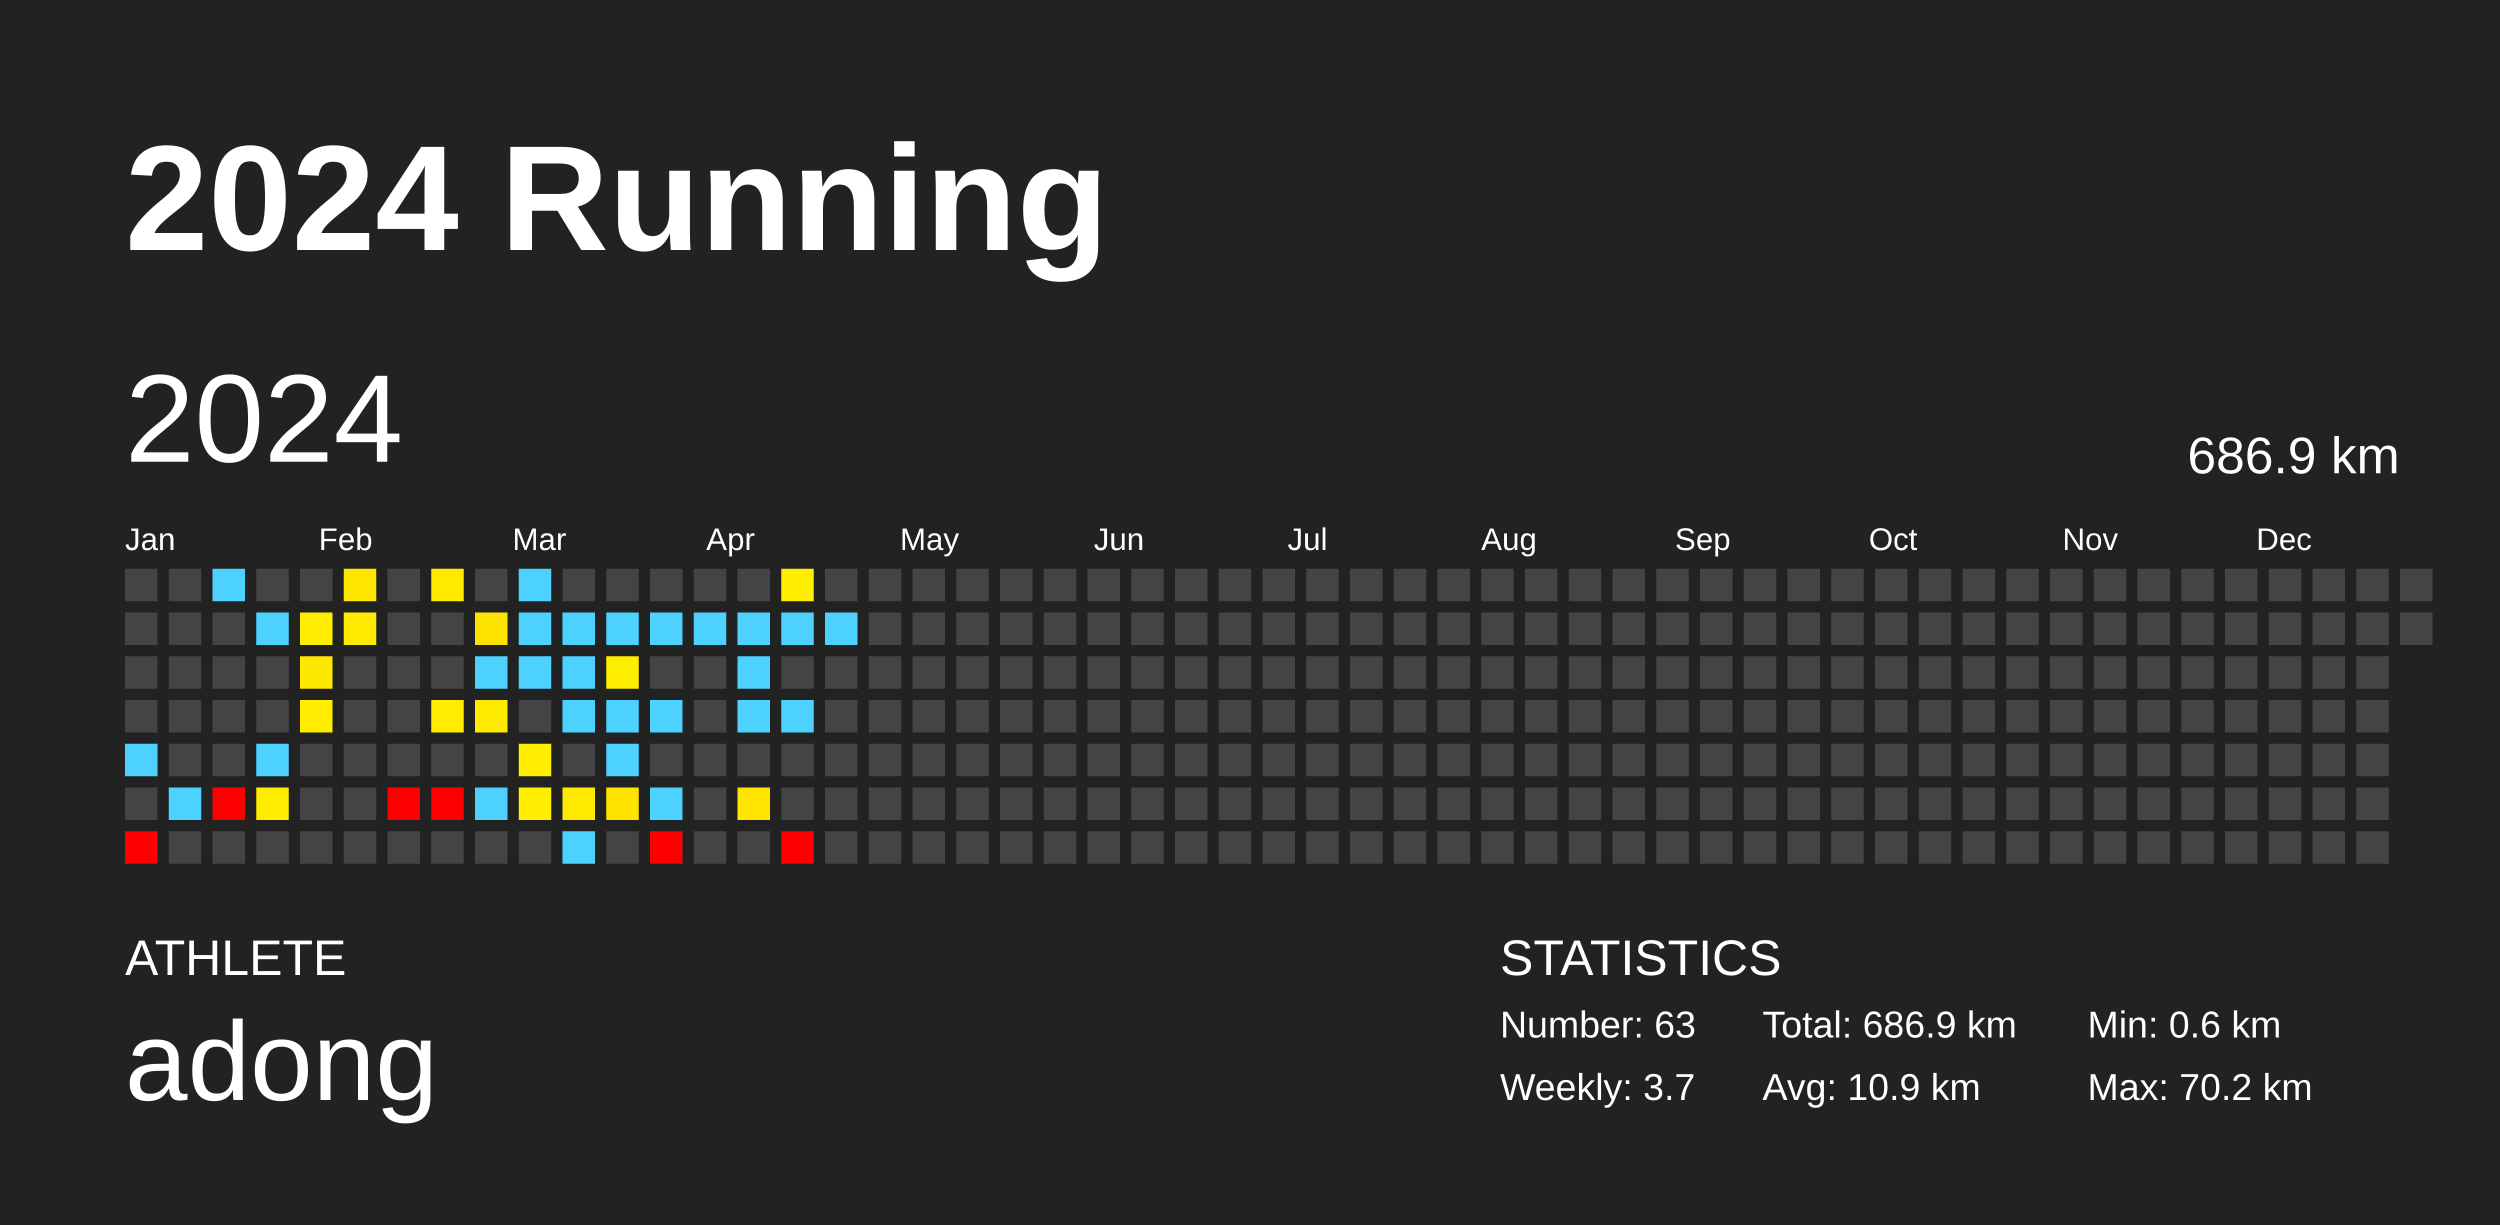
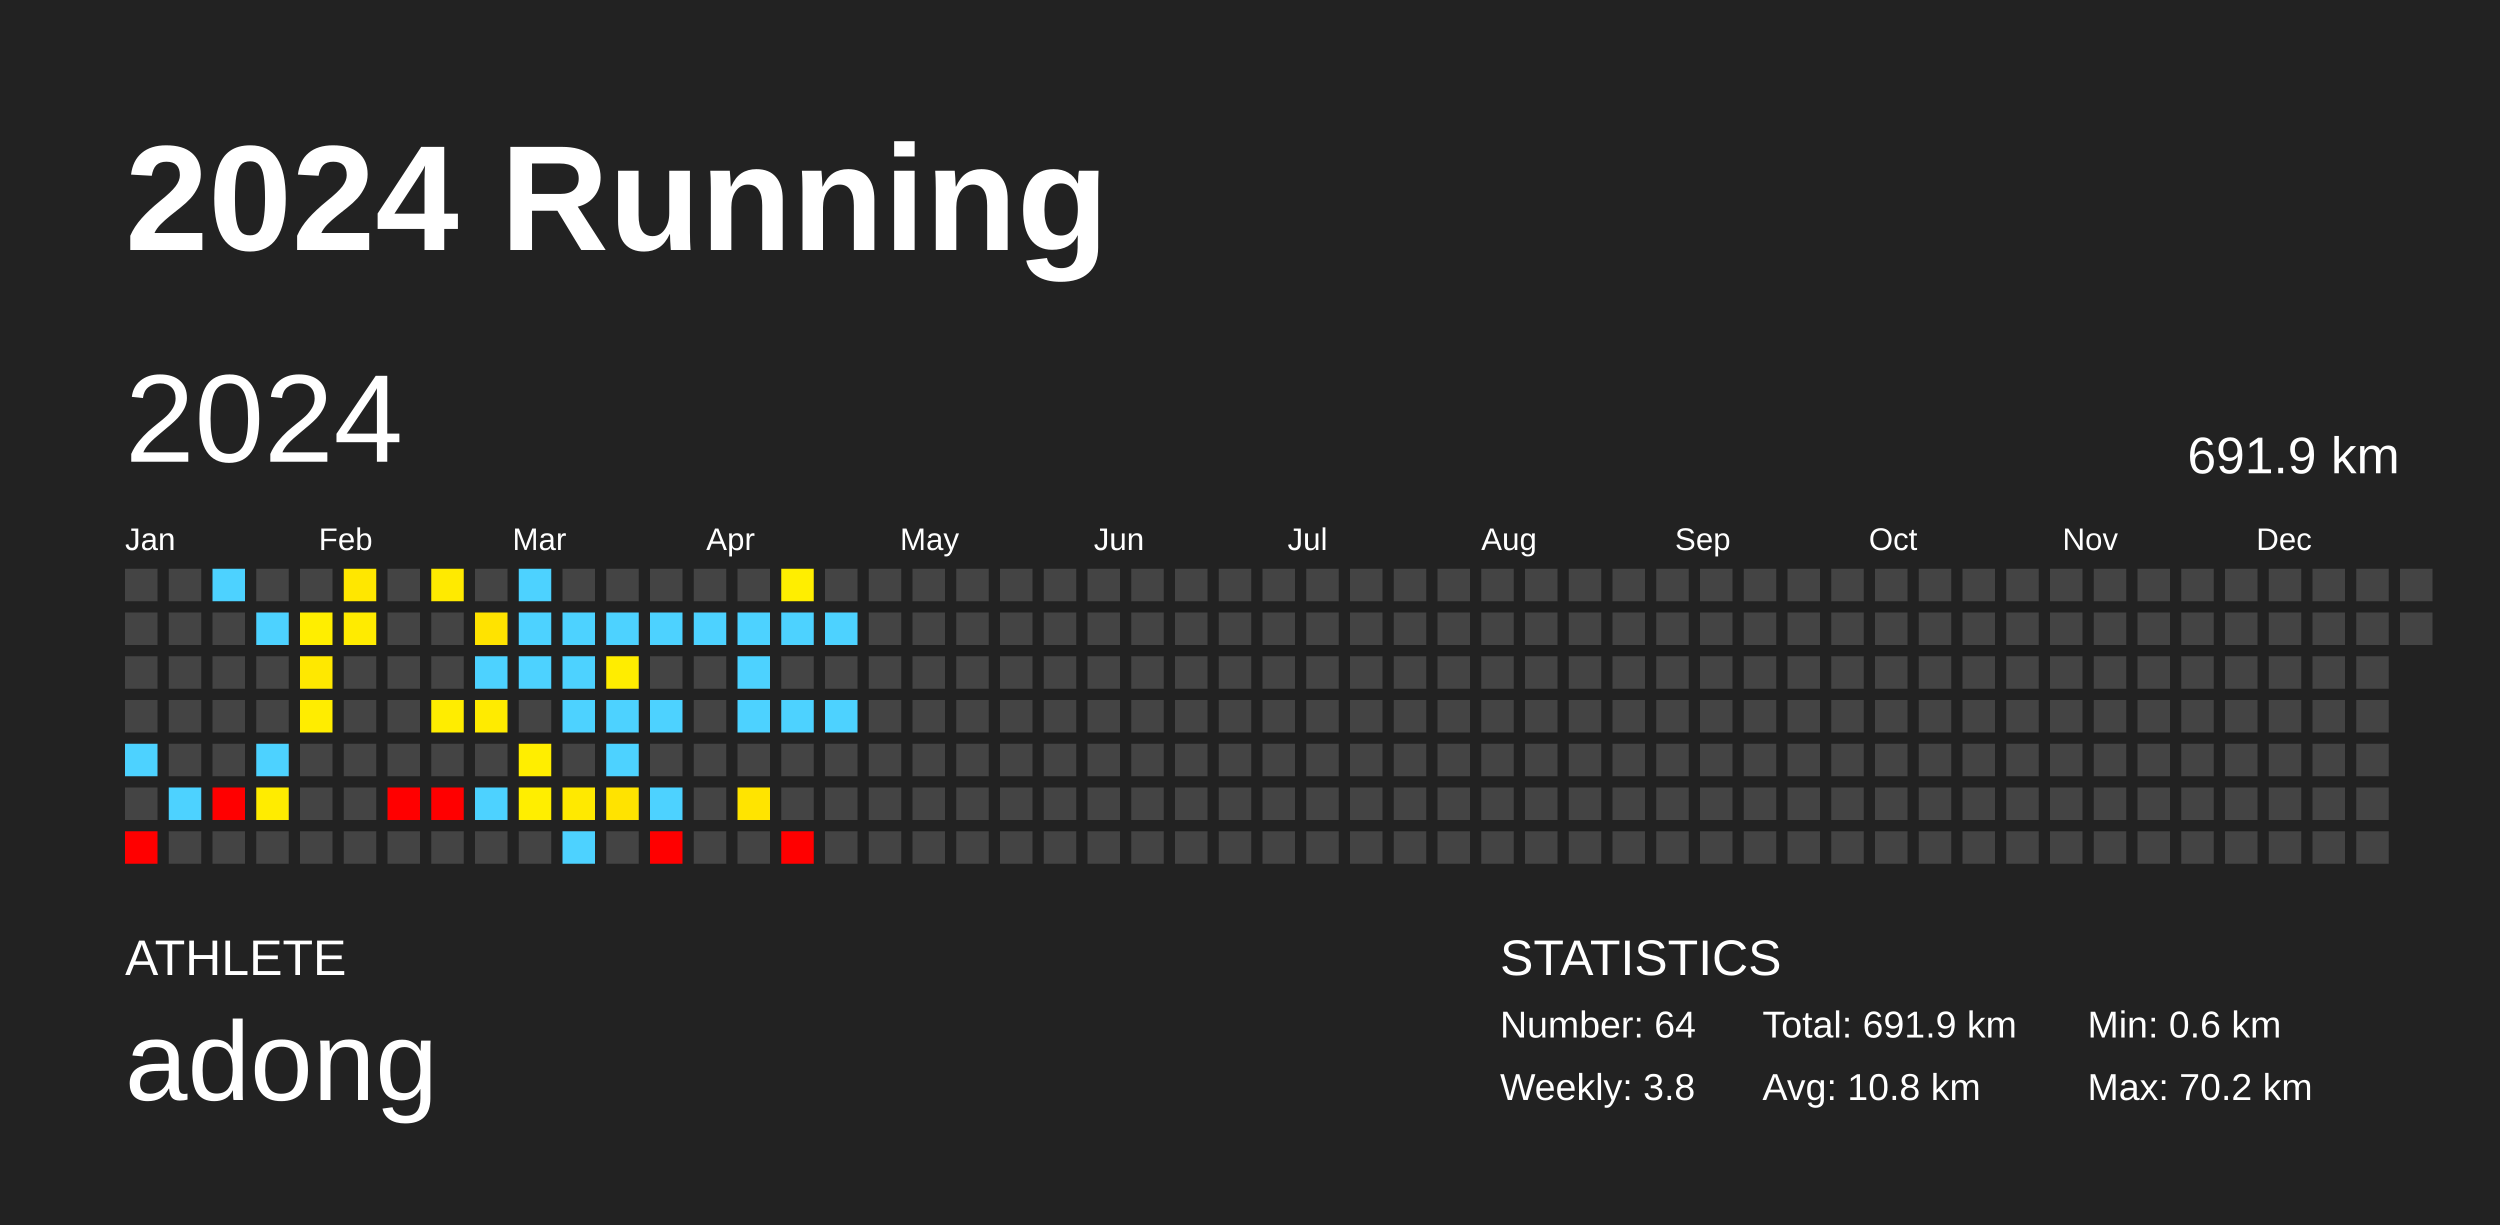
<svg xmlns="http://www.w3.org/2000/svg" baseProfile="full" height="98mm" version="1.1" viewBox="0,0,200,98" width="200mm">
  <defs />
  <rect fill="#222222" height="98" width="200" x="0" y="0" />
  <text fill="#FFFFFF" style="font-size:12px; font-family:Arial; font-weight:bold;" x="10" y="20">2024 Running</text>
  <text fill="#FFFFFF" style="font-size:4px; font-family:Arial" x="10" y="78">ATHLETE</text>
  <text fill="#FFFFFF" style="font-size:9px; font-family:Arial" x="10" y="88">adong</text>
  <text fill="#FFFFFF" style="font-size:4px; font-family:Arial" x="120" y="78">STATISTICS</text>
-   <text fill="#FFFFFF" style="font-size:3px; font-family:Arial" x="120" y="83">Number: 63</text>
-   <text fill="#FFFFFF" style="font-size:3px; font-family:Arial" x="120" y="88">Weekly: 3.7</text>
-   <text fill="#FFFFFF" style="font-size:3px; font-family:Arial" x="141" y="83">Total: 686.9 km</text>
-   <text fill="#FFFFFF" style="font-size:3px; font-family:Arial" x="141" y="88">Avg: 10.9 km</text>
+   <text fill="#FFFFFF" style="font-size:3px; font-family:Arial" x="120" y="83">Number: 64</text>
+   <text fill="#FFFFFF" style="font-size:3px; font-family:Arial" x="120" y="88">Weekly: 3.8</text>
+   <text fill="#FFFFFF" style="font-size:3px; font-family:Arial" x="141" y="83">Total: 691.9 km</text>
+   <text fill="#FFFFFF" style="font-size:3px; font-family:Arial" x="141" y="88">Avg: 10.8 km</text>
  <text fill="#FFFFFF" style="font-size:3px; font-family:Arial" x="167" y="83">Min: 0.6 km</text>
  <text fill="#FFFFFF" style="font-size:3px; font-family:Arial" x="167" y="88">Max: 70.2 km</text>
  <text dominant-baseline="hanging" fill="#FFFFFF" style="font-size:10.0px; font-family:Arial;" x="10" y="30">2024</text>
-   <text dominant-baseline="hanging" fill="#FFFFFF" style="font-size:4.125px; font-family:Arial;" x="175" y="35">686.9 km</text>
+   <text dominant-baseline="hanging" fill="#FFFFFF" style="font-size:4.125px; font-family:Arial;" x="175" y="35">691.9 km</text>
  <text fill="#FFFFFF" style="font-size:2.5px; font-family:Arial" x="10.0" y="44">Jan</text>
  <text fill="#FFFFFF" style="font-size:2.5px; font-family:Arial" x="25.5" y="44">Feb</text>
  <text fill="#FFFFFF" style="font-size:2.5px; font-family:Arial" x="41.0" y="44">Mar</text>
  <text fill="#FFFFFF" style="font-size:2.5px; font-family:Arial" x="56.5" y="44">Apr</text>
  <text fill="#FFFFFF" style="font-size:2.5px; font-family:Arial" x="72.0" y="44">May</text>
  <text fill="#FFFFFF" style="font-size:2.5px; font-family:Arial" x="87.5" y="44">Jun</text>
  <text fill="#FFFFFF" style="font-size:2.5px; font-family:Arial" x="103.0" y="44">Jul</text>
  <text fill="#FFFFFF" style="font-size:2.5px; font-family:Arial" x="118.5" y="44">Aug</text>
  <text fill="#FFFFFF" style="font-size:2.5px; font-family:Arial" x="134.0" y="44">Sep</text>
  <text fill="#FFFFFF" style="font-size:2.5px; font-family:Arial" x="149.5" y="44">Oct</text>
  <text fill="#FFFFFF" style="font-size:2.5px; font-family:Arial" x="165.0" y="44">Nov</text>
  <text fill="#FFFFFF" style="font-size:2.5px; font-family:Arial" x="180.5" y="44">Dec</text>
  <rect fill="#444444" height="2.6" width="2.6" x="10.0" y="45.5" />
  <rect fill="#444444" height="2.6" width="2.6" x="10.0" y="49.0" />
  <rect fill="#444444" height="2.6" width="2.6" x="10.0" y="52.5" />
  <rect fill="#444444" height="2.6" width="2.6" x="10.0" y="56.0" />
  <rect fill="#4dd2ff" height="2.6" width="2.6" x="10.0" y="59.5" />
  <rect fill="#444444" height="2.6" width="2.6" x="10.0" y="63.0" />
  <rect fill="red" height="2.6" width="2.6" x="10.0" y="66.5" />
  <rect fill="#444444" height="2.6" width="2.6" x="13.5" y="45.5" />
  <rect fill="#444444" height="2.6" width="2.6" x="13.5" y="49.0" />
  <rect fill="#444444" height="2.6" width="2.6" x="13.5" y="52.5" />
  <rect fill="#444444" height="2.6" width="2.6" x="13.5" y="56.0" />
  <rect fill="#444444" height="2.6" width="2.6" x="13.5" y="59.5" />
  <rect fill="#4dd2ff" height="2.6" width="2.6" x="13.5" y="63.0" />
  <rect fill="#444444" height="2.6" width="2.6" x="13.5" y="66.5" />
  <rect fill="#4dd2ff" height="2.6" width="2.6" x="17.0" y="45.5" />
  <rect fill="#444444" height="2.6" width="2.6" x="17.0" y="49.0" />
  <rect fill="#444444" height="2.6" width="2.6" x="17.0" y="52.5" />
  <rect fill="#444444" height="2.6" width="2.6" x="17.0" y="56.0" />
  <rect fill="#444444" height="2.6" width="2.6" x="17.0" y="59.5" />
  <rect fill="red" height="2.6" width="2.6" x="17.0" y="63.0" />
  <rect fill="#444444" height="2.6" width="2.6" x="17.0" y="66.5" />
  <rect fill="#444444" height="2.6" width="2.6" x="20.5" y="45.5" />
  <rect fill="#4dd2ff" height="2.6" width="2.6" x="20.5" y="49.0" />
  <rect fill="#444444" height="2.6" width="2.6" x="20.5" y="52.5" />
  <rect fill="#444444" height="2.6" width="2.6" x="20.5" y="56.0" />
  <rect fill="#4dd2ff" height="2.6" width="2.6" x="20.5" y="59.5" />
  <rect fill="#ffec00" height="2.6" width="2.6" x="20.5" y="63.0" />
  <rect fill="#444444" height="2.6" width="2.6" x="20.5" y="66.5" />
  <rect fill="#444444" height="2.6" width="2.6" x="24.0" y="45.5" />
  <rect fill="#ffee00" height="2.6" width="2.6" x="24.0" y="49.0" />
  <rect fill="#ffe800" height="2.6" width="2.6" x="24.0" y="52.5" />
  <rect fill="#ffed00" height="2.6" width="2.6" x="24.0" y="56.0" />
  <rect fill="#444444" height="2.6" width="2.6" x="24.0" y="59.5" />
  <rect fill="#444444" height="2.6" width="2.6" x="24.0" y="63.0" />
  <rect fill="#444444" height="2.6" width="2.6" x="24.0" y="66.5" />
  <rect fill="#ffe700" height="2.6" width="2.6" x="27.5" y="45.5" />
  <rect fill="#ffeb00" height="2.6" width="2.6" x="27.5" y="49.0" />
  <rect fill="#444444" height="2.6" width="2.6" x="27.5" y="52.5" />
  <rect fill="#444444" height="2.6" width="2.6" x="27.5" y="56.0" />
  <rect fill="#444444" height="2.6" width="2.6" x="27.5" y="59.5" />
  <rect fill="#444444" height="2.6" width="2.6" x="27.5" y="63.0" />
  <rect fill="#444444" height="2.6" width="2.6" x="27.5" y="66.5" />
  <rect fill="#444444" height="2.6" width="2.6" x="31.0" y="45.5" />
  <rect fill="#444444" height="2.6" width="2.6" x="31.0" y="49.0" />
  <rect fill="#444444" height="2.6" width="2.6" x="31.0" y="52.5" />
  <rect fill="#444444" height="2.6" width="2.6" x="31.0" y="56.0" />
  <rect fill="#444444" height="2.6" width="2.6" x="31.0" y="59.5" />
  <rect fill="red" height="2.6" width="2.6" x="31.0" y="63.0" />
  <rect fill="#444444" height="2.6" width="2.6" x="31.0" y="66.5" />
  <rect fill="#ffea00" height="2.6" width="2.6" x="34.5" y="45.5" />
  <rect fill="#444444" height="2.6" width="2.6" x="34.5" y="49.0" />
  <rect fill="#444444" height="2.6" width="2.6" x="34.5" y="52.5" />
  <rect fill="#ffed00" height="2.6" width="2.6" x="34.5" y="56.0" />
  <rect fill="#444444" height="2.6" width="2.6" x="34.5" y="59.5" />
  <rect fill="red" height="2.6" width="2.6" x="34.5" y="63.0" />
  <rect fill="#444444" height="2.6" width="2.6" x="34.5" y="66.5" />
  <rect fill="#444444" height="2.6" width="2.6" x="38.0" y="45.5" />
  <rect fill="#ffe300" height="2.6" width="2.6" x="38.0" y="49.0" />
  <rect fill="#4dd2ff" height="2.6" width="2.6" x="38.0" y="52.5" />
  <rect fill="#ffeb00" height="2.6" width="2.6" x="38.0" y="56.0" />
  <rect fill="#444444" height="2.6" width="2.6" x="38.0" y="59.5" />
  <rect fill="#4dd2ff" height="2.6" width="2.6" x="38.0" y="63.0" />
  <rect fill="#444444" height="2.6" width="2.6" x="38.0" y="66.5" />
  <rect fill="#4dd2ff" height="2.6" width="2.6" x="41.5" y="45.5" />
  <rect fill="#4dd2ff" height="2.6" width="2.6" x="41.5" y="49.0" />
  <rect fill="#4dd2ff" height="2.6" width="2.6" x="41.5" y="52.5" />
  <rect fill="#444444" height="2.6" width="2.6" x="41.5" y="56.0" />
  <rect fill="#ffee00" height="2.6" width="2.6" x="41.5" y="59.5" />
  <rect fill="#ffee00" height="2.6" width="2.6" x="41.5" y="63.0" />
  <rect fill="#444444" height="2.6" width="2.6" x="41.5" y="66.5" />
  <rect fill="#444444" height="2.6" width="2.6" x="45.0" y="45.5" />
  <rect fill="#4dd2ff" height="2.6" width="2.6" x="45.0" y="49.0" />
  <rect fill="#4dd2ff" height="2.6" width="2.6" x="45.0" y="52.5" />
  <rect fill="#4dd2ff" height="2.6" width="2.6" x="45.0" y="56.0" />
  <rect fill="#444444" height="2.6" width="2.6" x="45.0" y="59.5" />
  <rect fill="#ffe900" height="2.6" width="2.6" x="45.0" y="63.0" />
  <rect fill="#4dd2ff" height="2.6" width="2.6" x="45.0" y="66.5" />
  <rect fill="#444444" height="2.6" width="2.6" x="48.5" y="45.5" />
  <rect fill="#4dd2ff" height="2.6" width="2.6" x="48.5" y="49.0" />
  <rect fill="#ffed00" height="2.6" width="2.6" x="48.5" y="52.5" />
  <rect fill="#4dd2ff" height="2.6" width="2.6" x="48.5" y="56.0" />
  <rect fill="#4dd2ff" height="2.6" width="2.6" x="48.5" y="59.5" />
  <rect fill="#ffe300" height="2.6" width="2.6" x="48.5" y="63.0" />
  <rect fill="#444444" height="2.6" width="2.6" x="48.5" y="66.5" />
  <rect fill="#444444" height="2.6" width="2.6" x="52.0" y="45.5" />
  <rect fill="#4dd2ff" height="2.6" width="2.6" x="52.0" y="49.0" />
  <rect fill="#444444" height="2.6" width="2.6" x="52.0" y="52.5" />
  <rect fill="#4dd2ff" height="2.6" width="2.6" x="52.0" y="56.0" />
  <rect fill="#444444" height="2.6" width="2.6" x="52.0" y="59.5" />
  <rect fill="#4dd2ff" height="2.6" width="2.6" x="52.0" y="63.0" />
  <rect fill="red" height="2.6" width="2.6" x="52.0" y="66.5" />
  <rect fill="#444444" height="2.6" width="2.6" x="55.5" y="45.5" />
  <rect fill="#4dd2ff" height="2.6" width="2.6" x="55.5" y="49.0" />
  <rect fill="#444444" height="2.6" width="2.6" x="55.5" y="52.5" />
  <rect fill="#444444" height="2.6" width="2.6" x="55.5" y="56.0" />
  <rect fill="#444444" height="2.6" width="2.6" x="55.5" y="59.5" />
  <rect fill="#444444" height="2.6" width="2.6" x="55.5" y="63.0" />
  <rect fill="#444444" height="2.6" width="2.6" x="55.5" y="66.5" />
  <rect fill="#444444" height="2.6" width="2.6" x="59.0" y="45.5" />
  <rect fill="#4dd2ff" height="2.6" width="2.6" x="59.0" y="49.0" />
  <rect fill="#4dd2ff" height="2.6" width="2.6" x="59.0" y="52.5" />
  <rect fill="#4dd2ff" height="2.6" width="2.6" x="59.0" y="56.0" />
  <rect fill="#444444" height="2.6" width="2.6" x="59.0" y="59.5" />
  <rect fill="#ffe400" height="2.6" width="2.6" x="59.0" y="63.0" />
  <rect fill="#444444" height="2.6" width="2.6" x="59.0" y="66.5" />
  <rect fill="#ffee00" height="2.6" width="2.6" x="62.5" y="45.5" />
  <rect fill="#4dd2ff" height="2.6" width="2.6" x="62.5" y="49.0" />
  <rect fill="#444444" height="2.6" width="2.6" x="62.5" y="52.5" />
  <rect fill="#4dd2ff" height="2.6" width="2.6" x="62.5" y="56.0" />
  <rect fill="#444444" height="2.6" width="2.6" x="62.5" y="59.5" />
  <rect fill="#444444" height="2.6" width="2.6" x="62.5" y="63.0" />
  <rect fill="red" height="2.6" width="2.6" x="62.5" y="66.5" />
  <rect fill="#444444" height="2.6" width="2.6" x="66.0" y="45.5" />
  <rect fill="#4dd2ff" height="2.6" width="2.6" x="66.0" y="49.0" />
  <rect fill="#444444" height="2.6" width="2.6" x="66.0" y="52.5" />
-   <rect fill="#444444" height="2.6" width="2.6" x="66.0" y="56.0" />
+   <rect fill="#4dd2ff" height="2.6" width="2.6" x="66.0" y="56.0" />
  <rect fill="#444444" height="2.6" width="2.6" x="66.0" y="59.5" />
  <rect fill="#444444" height="2.6" width="2.6" x="66.0" y="63.0" />
  <rect fill="#444444" height="2.6" width="2.6" x="66.0" y="66.5" />
  <rect fill="#444444" height="2.6" width="2.6" x="69.5" y="45.5" />
  <rect fill="#444444" height="2.6" width="2.6" x="69.5" y="49.0" />
  <rect fill="#444444" height="2.6" width="2.6" x="69.5" y="52.5" />
  <rect fill="#444444" height="2.6" width="2.6" x="69.5" y="56.0" />
  <rect fill="#444444" height="2.6" width="2.6" x="69.5" y="59.5" />
  <rect fill="#444444" height="2.6" width="2.6" x="69.5" y="63.0" />
  <rect fill="#444444" height="2.6" width="2.6" x="69.5" y="66.5" />
  <rect fill="#444444" height="2.6" width="2.6" x="73.0" y="45.5" />
  <rect fill="#444444" height="2.6" width="2.6" x="73.0" y="49.0" />
  <rect fill="#444444" height="2.6" width="2.6" x="73.0" y="52.5" />
  <rect fill="#444444" height="2.6" width="2.6" x="73.0" y="56.0" />
  <rect fill="#444444" height="2.6" width="2.6" x="73.0" y="59.5" />
  <rect fill="#444444" height="2.6" width="2.6" x="73.0" y="63.0" />
  <rect fill="#444444" height="2.6" width="2.6" x="73.0" y="66.5" />
  <rect fill="#444444" height="2.6" width="2.6" x="76.5" y="45.5" />
  <rect fill="#444444" height="2.6" width="2.6" x="76.5" y="49.0" />
  <rect fill="#444444" height="2.6" width="2.6" x="76.5" y="52.5" />
  <rect fill="#444444" height="2.6" width="2.6" x="76.5" y="56.0" />
  <rect fill="#444444" height="2.6" width="2.6" x="76.5" y="59.5" />
  <rect fill="#444444" height="2.6" width="2.6" x="76.5" y="63.0" />
  <rect fill="#444444" height="2.6" width="2.6" x="76.5" y="66.5" />
  <rect fill="#444444" height="2.6" width="2.6" x="80.0" y="45.5" />
  <rect fill="#444444" height="2.6" width="2.6" x="80.0" y="49.0" />
  <rect fill="#444444" height="2.6" width="2.6" x="80.0" y="52.5" />
  <rect fill="#444444" height="2.6" width="2.6" x="80.0" y="56.0" />
  <rect fill="#444444" height="2.6" width="2.6" x="80.0" y="59.5" />
  <rect fill="#444444" height="2.6" width="2.6" x="80.0" y="63.0" />
  <rect fill="#444444" height="2.6" width="2.6" x="80.0" y="66.5" />
  <rect fill="#444444" height="2.6" width="2.6" x="83.5" y="45.5" />
  <rect fill="#444444" height="2.6" width="2.6" x="83.5" y="49.0" />
  <rect fill="#444444" height="2.6" width="2.6" x="83.5" y="52.5" />
  <rect fill="#444444" height="2.6" width="2.6" x="83.5" y="56.0" />
  <rect fill="#444444" height="2.6" width="2.6" x="83.5" y="59.5" />
  <rect fill="#444444" height="2.6" width="2.6" x="83.5" y="63.0" />
  <rect fill="#444444" height="2.6" width="2.6" x="83.5" y="66.5" />
  <rect fill="#444444" height="2.6" width="2.6" x="87.0" y="45.5" />
  <rect fill="#444444" height="2.6" width="2.6" x="87.0" y="49.0" />
  <rect fill="#444444" height="2.6" width="2.6" x="87.0" y="52.5" />
  <rect fill="#444444" height="2.6" width="2.6" x="87.0" y="56.0" />
  <rect fill="#444444" height="2.6" width="2.6" x="87.0" y="59.5" />
  <rect fill="#444444" height="2.6" width="2.6" x="87.0" y="63.0" />
  <rect fill="#444444" height="2.6" width="2.6" x="87.0" y="66.5" />
  <rect fill="#444444" height="2.6" width="2.6" x="90.5" y="45.5" />
  <rect fill="#444444" height="2.6" width="2.6" x="90.5" y="49.0" />
  <rect fill="#444444" height="2.6" width="2.6" x="90.5" y="52.5" />
  <rect fill="#444444" height="2.6" width="2.6" x="90.5" y="56.0" />
  <rect fill="#444444" height="2.6" width="2.6" x="90.5" y="59.5" />
  <rect fill="#444444" height="2.6" width="2.6" x="90.5" y="63.0" />
  <rect fill="#444444" height="2.6" width="2.6" x="90.5" y="66.5" />
  <rect fill="#444444" height="2.6" width="2.6" x="94.0" y="45.5" />
  <rect fill="#444444" height="2.6" width="2.6" x="94.0" y="49.0" />
  <rect fill="#444444" height="2.6" width="2.6" x="94.0" y="52.5" />
  <rect fill="#444444" height="2.6" width="2.6" x="94.0" y="56.0" />
  <rect fill="#444444" height="2.6" width="2.6" x="94.0" y="59.5" />
  <rect fill="#444444" height="2.6" width="2.6" x="94.0" y="63.0" />
  <rect fill="#444444" height="2.6" width="2.6" x="94.0" y="66.5" />
  <rect fill="#444444" height="2.6" width="2.6" x="97.5" y="45.5" />
  <rect fill="#444444" height="2.6" width="2.6" x="97.5" y="49.0" />
  <rect fill="#444444" height="2.6" width="2.6" x="97.5" y="52.5" />
  <rect fill="#444444" height="2.6" width="2.6" x="97.5" y="56.0" />
  <rect fill="#444444" height="2.6" width="2.6" x="97.5" y="59.5" />
  <rect fill="#444444" height="2.6" width="2.6" x="97.5" y="63.0" />
  <rect fill="#444444" height="2.6" width="2.6" x="97.5" y="66.5" />
  <rect fill="#444444" height="2.6" width="2.6" x="101.0" y="45.5" />
  <rect fill="#444444" height="2.6" width="2.6" x="101.0" y="49.0" />
  <rect fill="#444444" height="2.6" width="2.6" x="101.0" y="52.5" />
  <rect fill="#444444" height="2.6" width="2.6" x="101.0" y="56.0" />
  <rect fill="#444444" height="2.6" width="2.6" x="101.0" y="59.5" />
  <rect fill="#444444" height="2.6" width="2.6" x="101.0" y="63.0" />
  <rect fill="#444444" height="2.6" width="2.6" x="101.0" y="66.5" />
  <rect fill="#444444" height="2.6" width="2.6" x="104.5" y="45.5" />
  <rect fill="#444444" height="2.6" width="2.6" x="104.5" y="49.0" />
  <rect fill="#444444" height="2.6" width="2.6" x="104.5" y="52.5" />
  <rect fill="#444444" height="2.6" width="2.6" x="104.5" y="56.0" />
  <rect fill="#444444" height="2.6" width="2.6" x="104.5" y="59.5" />
  <rect fill="#444444" height="2.6" width="2.6" x="104.5" y="63.0" />
  <rect fill="#444444" height="2.6" width="2.6" x="104.5" y="66.5" />
  <rect fill="#444444" height="2.6" width="2.6" x="108.0" y="45.5" />
  <rect fill="#444444" height="2.6" width="2.6" x="108.0" y="49.0" />
  <rect fill="#444444" height="2.6" width="2.6" x="108.0" y="52.5" />
  <rect fill="#444444" height="2.6" width="2.6" x="108.0" y="56.0" />
  <rect fill="#444444" height="2.6" width="2.6" x="108.0" y="59.5" />
  <rect fill="#444444" height="2.6" width="2.6" x="108.0" y="63.0" />
  <rect fill="#444444" height="2.6" width="2.6" x="108.0" y="66.5" />
  <rect fill="#444444" height="2.6" width="2.6" x="111.5" y="45.5" />
  <rect fill="#444444" height="2.6" width="2.6" x="111.5" y="49.0" />
  <rect fill="#444444" height="2.6" width="2.6" x="111.5" y="52.5" />
  <rect fill="#444444" height="2.6" width="2.6" x="111.5" y="56.0" />
  <rect fill="#444444" height="2.6" width="2.6" x="111.5" y="59.5" />
  <rect fill="#444444" height="2.6" width="2.6" x="111.5" y="63.0" />
  <rect fill="#444444" height="2.6" width="2.6" x="111.5" y="66.5" />
  <rect fill="#444444" height="2.6" width="2.6" x="115.0" y="45.5" />
  <rect fill="#444444" height="2.6" width="2.6" x="115.0" y="49.0" />
  <rect fill="#444444" height="2.6" width="2.6" x="115.0" y="52.5" />
  <rect fill="#444444" height="2.6" width="2.6" x="115.0" y="56.0" />
  <rect fill="#444444" height="2.6" width="2.6" x="115.0" y="59.5" />
  <rect fill="#444444" height="2.6" width="2.6" x="115.0" y="63.0" />
  <rect fill="#444444" height="2.6" width="2.6" x="115.0" y="66.5" />
  <rect fill="#444444" height="2.6" width="2.6" x="118.5" y="45.5" />
  <rect fill="#444444" height="2.6" width="2.6" x="118.5" y="49.0" />
  <rect fill="#444444" height="2.6" width="2.6" x="118.5" y="52.5" />
  <rect fill="#444444" height="2.6" width="2.6" x="118.5" y="56.0" />
  <rect fill="#444444" height="2.6" width="2.6" x="118.5" y="59.5" />
  <rect fill="#444444" height="2.6" width="2.6" x="118.5" y="63.0" />
  <rect fill="#444444" height="2.6" width="2.6" x="118.5" y="66.5" />
  <rect fill="#444444" height="2.6" width="2.6" x="122.0" y="45.5" />
  <rect fill="#444444" height="2.6" width="2.6" x="122.0" y="49.0" />
  <rect fill="#444444" height="2.6" width="2.6" x="122.0" y="52.5" />
  <rect fill="#444444" height="2.6" width="2.6" x="122.0" y="56.0" />
  <rect fill="#444444" height="2.6" width="2.6" x="122.0" y="59.5" />
  <rect fill="#444444" height="2.6" width="2.6" x="122.0" y="63.0" />
  <rect fill="#444444" height="2.6" width="2.6" x="122.0" y="66.5" />
  <rect fill="#444444" height="2.6" width="2.6" x="125.5" y="45.5" />
  <rect fill="#444444" height="2.6" width="2.6" x="125.5" y="49.0" />
  <rect fill="#444444" height="2.6" width="2.6" x="125.5" y="52.5" />
  <rect fill="#444444" height="2.6" width="2.6" x="125.5" y="56.0" />
  <rect fill="#444444" height="2.6" width="2.6" x="125.5" y="59.5" />
  <rect fill="#444444" height="2.6" width="2.6" x="125.5" y="63.0" />
  <rect fill="#444444" height="2.6" width="2.6" x="125.5" y="66.5" />
  <rect fill="#444444" height="2.6" width="2.6" x="129.0" y="45.5" />
  <rect fill="#444444" height="2.6" width="2.6" x="129.0" y="49.0" />
  <rect fill="#444444" height="2.6" width="2.6" x="129.0" y="52.5" />
  <rect fill="#444444" height="2.6" width="2.6" x="129.0" y="56.0" />
  <rect fill="#444444" height="2.6" width="2.6" x="129.0" y="59.5" />
  <rect fill="#444444" height="2.6" width="2.6" x="129.0" y="63.0" />
  <rect fill="#444444" height="2.6" width="2.6" x="129.0" y="66.5" />
  <rect fill="#444444" height="2.6" width="2.6" x="132.5" y="45.5" />
  <rect fill="#444444" height="2.6" width="2.6" x="132.5" y="49.0" />
  <rect fill="#444444" height="2.6" width="2.6" x="132.5" y="52.5" />
  <rect fill="#444444" height="2.6" width="2.6" x="132.5" y="56.0" />
  <rect fill="#444444" height="2.6" width="2.6" x="132.5" y="59.5" />
  <rect fill="#444444" height="2.6" width="2.6" x="132.5" y="63.0" />
  <rect fill="#444444" height="2.6" width="2.6" x="132.5" y="66.5" />
  <rect fill="#444444" height="2.6" width="2.6" x="136.0" y="45.5" />
  <rect fill="#444444" height="2.6" width="2.6" x="136.0" y="49.0" />
  <rect fill="#444444" height="2.6" width="2.6" x="136.0" y="52.5" />
  <rect fill="#444444" height="2.6" width="2.6" x="136.0" y="56.0" />
  <rect fill="#444444" height="2.6" width="2.6" x="136.0" y="59.5" />
  <rect fill="#444444" height="2.6" width="2.6" x="136.0" y="63.0" />
  <rect fill="#444444" height="2.6" width="2.6" x="136.0" y="66.5" />
  <rect fill="#444444" height="2.6" width="2.6" x="139.5" y="45.5" />
  <rect fill="#444444" height="2.6" width="2.6" x="139.5" y="49.0" />
  <rect fill="#444444" height="2.6" width="2.6" x="139.5" y="52.5" />
  <rect fill="#444444" height="2.6" width="2.6" x="139.5" y="56.0" />
  <rect fill="#444444" height="2.6" width="2.6" x="139.5" y="59.5" />
  <rect fill="#444444" height="2.6" width="2.6" x="139.5" y="63.0" />
  <rect fill="#444444" height="2.6" width="2.6" x="139.5" y="66.5" />
  <rect fill="#444444" height="2.6" width="2.6" x="143.0" y="45.5" />
  <rect fill="#444444" height="2.6" width="2.6" x="143.0" y="49.0" />
  <rect fill="#444444" height="2.6" width="2.6" x="143.0" y="52.5" />
  <rect fill="#444444" height="2.6" width="2.6" x="143.0" y="56.0" />
  <rect fill="#444444" height="2.6" width="2.6" x="143.0" y="59.5" />
  <rect fill="#444444" height="2.6" width="2.6" x="143.0" y="63.0" />
  <rect fill="#444444" height="2.6" width="2.6" x="143.0" y="66.5" />
  <rect fill="#444444" height="2.6" width="2.6" x="146.5" y="45.5" />
  <rect fill="#444444" height="2.6" width="2.6" x="146.5" y="49.0" />
  <rect fill="#444444" height="2.6" width="2.6" x="146.5" y="52.5" />
  <rect fill="#444444" height="2.6" width="2.6" x="146.5" y="56.0" />
  <rect fill="#444444" height="2.6" width="2.6" x="146.5" y="59.5" />
  <rect fill="#444444" height="2.6" width="2.6" x="146.5" y="63.0" />
  <rect fill="#444444" height="2.6" width="2.6" x="146.5" y="66.5" />
  <rect fill="#444444" height="2.6" width="2.6" x="150.0" y="45.5" />
  <rect fill="#444444" height="2.6" width="2.6" x="150.0" y="49.0" />
  <rect fill="#444444" height="2.6" width="2.6" x="150.0" y="52.5" />
  <rect fill="#444444" height="2.6" width="2.6" x="150.0" y="56.0" />
  <rect fill="#444444" height="2.6" width="2.6" x="150.0" y="59.5" />
  <rect fill="#444444" height="2.6" width="2.6" x="150.0" y="63.0" />
  <rect fill="#444444" height="2.6" width="2.6" x="150.0" y="66.5" />
  <rect fill="#444444" height="2.6" width="2.6" x="153.5" y="45.5" />
  <rect fill="#444444" height="2.6" width="2.6" x="153.5" y="49.0" />
  <rect fill="#444444" height="2.6" width="2.6" x="153.5" y="52.5" />
  <rect fill="#444444" height="2.6" width="2.6" x="153.5" y="56.0" />
  <rect fill="#444444" height="2.6" width="2.6" x="153.5" y="59.5" />
  <rect fill="#444444" height="2.6" width="2.6" x="153.5" y="63.0" />
  <rect fill="#444444" height="2.6" width="2.6" x="153.5" y="66.5" />
  <rect fill="#444444" height="2.6" width="2.6" x="157.0" y="45.5" />
  <rect fill="#444444" height="2.6" width="2.6" x="157.0" y="49.0" />
  <rect fill="#444444" height="2.6" width="2.6" x="157.0" y="52.5" />
  <rect fill="#444444" height="2.6" width="2.6" x="157.0" y="56.0" />
  <rect fill="#444444" height="2.6" width="2.6" x="157.0" y="59.5" />
  <rect fill="#444444" height="2.6" width="2.6" x="157.0" y="63.0" />
  <rect fill="#444444" height="2.6" width="2.6" x="157.0" y="66.5" />
  <rect fill="#444444" height="2.6" width="2.6" x="160.5" y="45.5" />
  <rect fill="#444444" height="2.6" width="2.6" x="160.5" y="49.0" />
  <rect fill="#444444" height="2.6" width="2.6" x="160.5" y="52.5" />
  <rect fill="#444444" height="2.6" width="2.6" x="160.5" y="56.0" />
  <rect fill="#444444" height="2.6" width="2.6" x="160.5" y="59.5" />
  <rect fill="#444444" height="2.6" width="2.6" x="160.5" y="63.0" />
  <rect fill="#444444" height="2.6" width="2.6" x="160.5" y="66.5" />
  <rect fill="#444444" height="2.6" width="2.6" x="164.0" y="45.5" />
  <rect fill="#444444" height="2.6" width="2.6" x="164.0" y="49.0" />
  <rect fill="#444444" height="2.6" width="2.6" x="164.0" y="52.5" />
  <rect fill="#444444" height="2.6" width="2.6" x="164.0" y="56.0" />
  <rect fill="#444444" height="2.6" width="2.6" x="164.0" y="59.5" />
  <rect fill="#444444" height="2.6" width="2.6" x="164.0" y="63.0" />
  <rect fill="#444444" height="2.6" width="2.6" x="164.0" y="66.5" />
  <rect fill="#444444" height="2.6" width="2.6" x="167.5" y="45.5" />
  <rect fill="#444444" height="2.6" width="2.6" x="167.5" y="49.0" />
  <rect fill="#444444" height="2.6" width="2.6" x="167.5" y="52.5" />
  <rect fill="#444444" height="2.6" width="2.6" x="167.5" y="56.0" />
  <rect fill="#444444" height="2.6" width="2.6" x="167.5" y="59.5" />
  <rect fill="#444444" height="2.6" width="2.6" x="167.5" y="63.0" />
  <rect fill="#444444" height="2.6" width="2.6" x="167.5" y="66.5" />
  <rect fill="#444444" height="2.6" width="2.6" x="171.0" y="45.5" />
  <rect fill="#444444" height="2.6" width="2.6" x="171.0" y="49.0" />
  <rect fill="#444444" height="2.6" width="2.6" x="171.0" y="52.5" />
  <rect fill="#444444" height="2.6" width="2.6" x="171.0" y="56.0" />
  <rect fill="#444444" height="2.6" width="2.6" x="171.0" y="59.5" />
  <rect fill="#444444" height="2.6" width="2.6" x="171.0" y="63.0" />
  <rect fill="#444444" height="2.6" width="2.6" x="171.0" y="66.5" />
  <rect fill="#444444" height="2.6" width="2.6" x="174.5" y="45.5" />
  <rect fill="#444444" height="2.6" width="2.6" x="174.5" y="49.0" />
  <rect fill="#444444" height="2.6" width="2.6" x="174.5" y="52.5" />
  <rect fill="#444444" height="2.6" width="2.6" x="174.5" y="56.0" />
  <rect fill="#444444" height="2.6" width="2.6" x="174.5" y="59.5" />
  <rect fill="#444444" height="2.6" width="2.6" x="174.5" y="63.0" />
  <rect fill="#444444" height="2.6" width="2.6" x="174.5" y="66.5" />
  <rect fill="#444444" height="2.6" width="2.6" x="178.0" y="45.5" />
  <rect fill="#444444" height="2.6" width="2.6" x="178.0" y="49.0" />
  <rect fill="#444444" height="2.6" width="2.6" x="178.0" y="52.5" />
  <rect fill="#444444" height="2.6" width="2.6" x="178.0" y="56.0" />
  <rect fill="#444444" height="2.6" width="2.6" x="178.0" y="59.5" />
  <rect fill="#444444" height="2.6" width="2.6" x="178.0" y="63.0" />
  <rect fill="#444444" height="2.6" width="2.6" x="178.0" y="66.5" />
  <rect fill="#444444" height="2.6" width="2.6" x="181.5" y="45.5" />
  <rect fill="#444444" height="2.6" width="2.6" x="181.5" y="49.0" />
  <rect fill="#444444" height="2.6" width="2.6" x="181.5" y="52.5" />
  <rect fill="#444444" height="2.6" width="2.6" x="181.5" y="56.0" />
  <rect fill="#444444" height="2.6" width="2.6" x="181.5" y="59.5" />
  <rect fill="#444444" height="2.6" width="2.6" x="181.5" y="63.0" />
  <rect fill="#444444" height="2.6" width="2.6" x="181.5" y="66.5" />
  <rect fill="#444444" height="2.6" width="2.6" x="185.0" y="45.5" />
  <rect fill="#444444" height="2.6" width="2.6" x="185.0" y="49.0" />
  <rect fill="#444444" height="2.6" width="2.6" x="185.0" y="52.5" />
  <rect fill="#444444" height="2.6" width="2.6" x="185.0" y="56.0" />
  <rect fill="#444444" height="2.6" width="2.6" x="185.0" y="59.5" />
  <rect fill="#444444" height="2.6" width="2.6" x="185.0" y="63.0" />
  <rect fill="#444444" height="2.6" width="2.6" x="185.0" y="66.5" />
  <rect fill="#444444" height="2.6" width="2.6" x="188.5" y="45.5" />
  <rect fill="#444444" height="2.6" width="2.6" x="188.5" y="49.0" />
  <rect fill="#444444" height="2.6" width="2.6" x="188.5" y="52.5" />
  <rect fill="#444444" height="2.6" width="2.6" x="188.5" y="56.0" />
  <rect fill="#444444" height="2.6" width="2.6" x="188.5" y="59.5" />
  <rect fill="#444444" height="2.6" width="2.6" x="188.5" y="63.0" />
  <rect fill="#444444" height="2.6" width="2.6" x="188.5" y="66.5" />
  <rect fill="#444444" height="2.6" width="2.6" x="192.0" y="45.5" />
  <rect fill="#444444" height="2.6" width="2.6" x="192.0" y="49.0" />
</svg>
